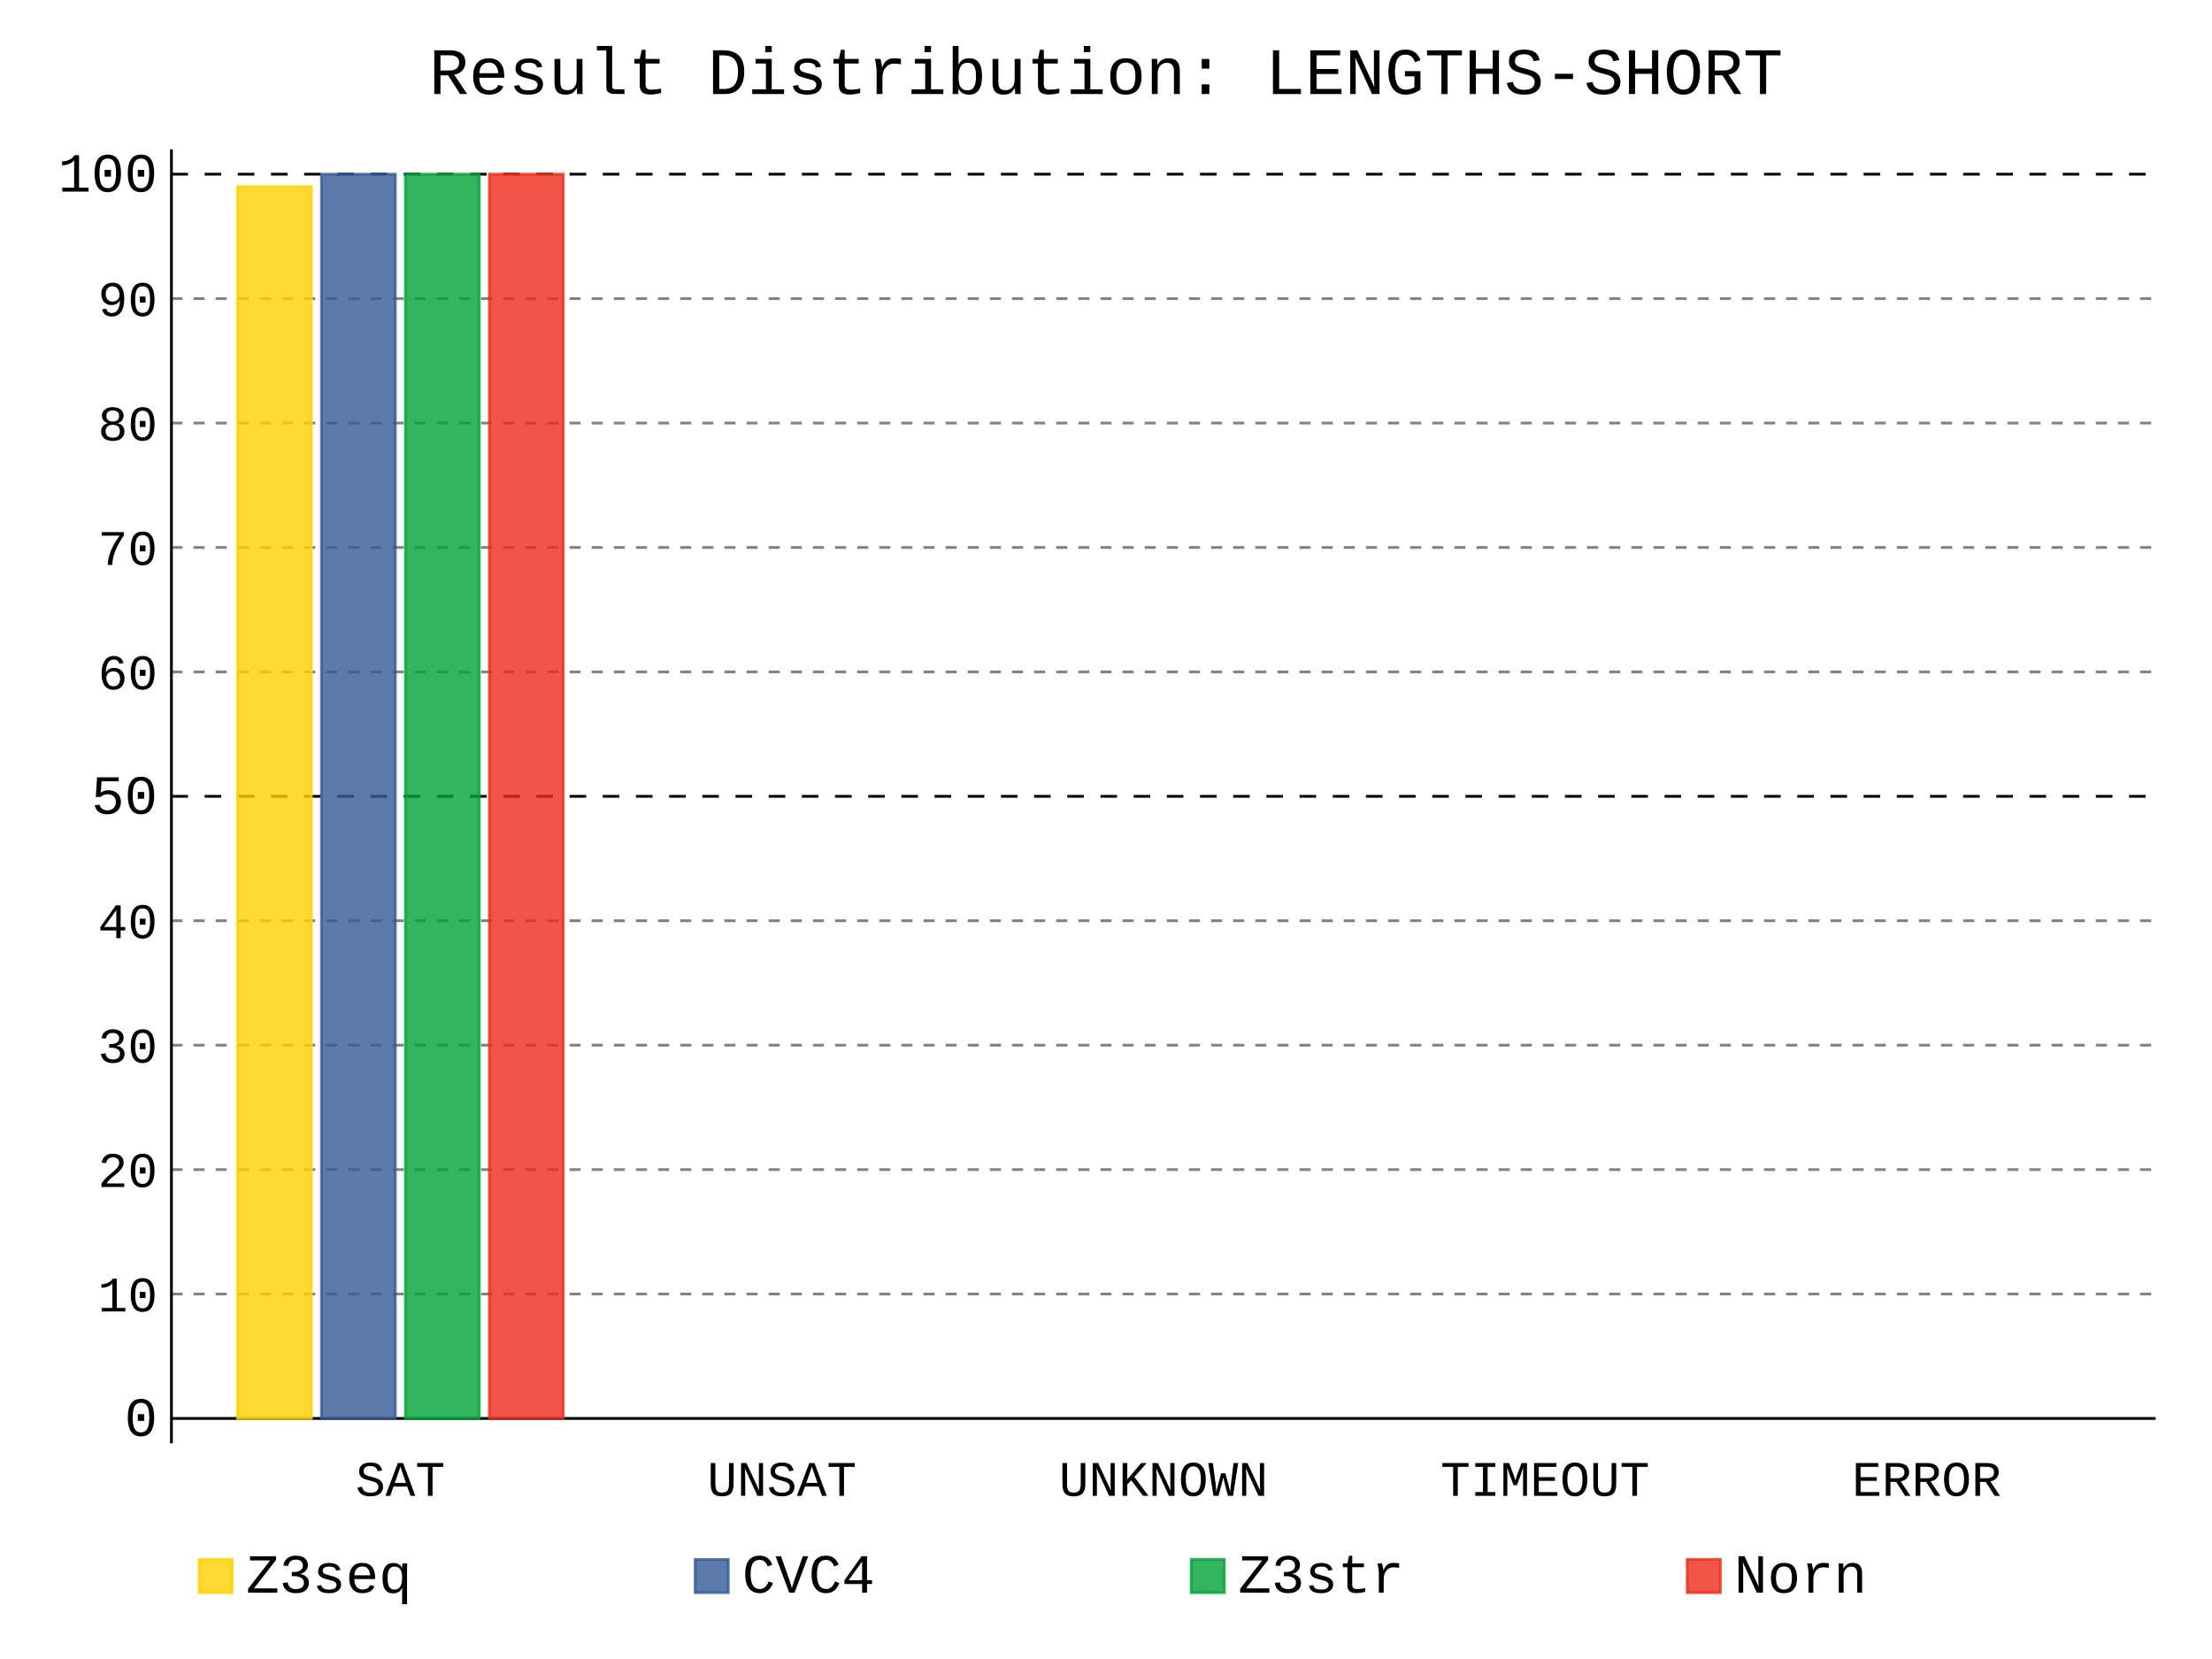
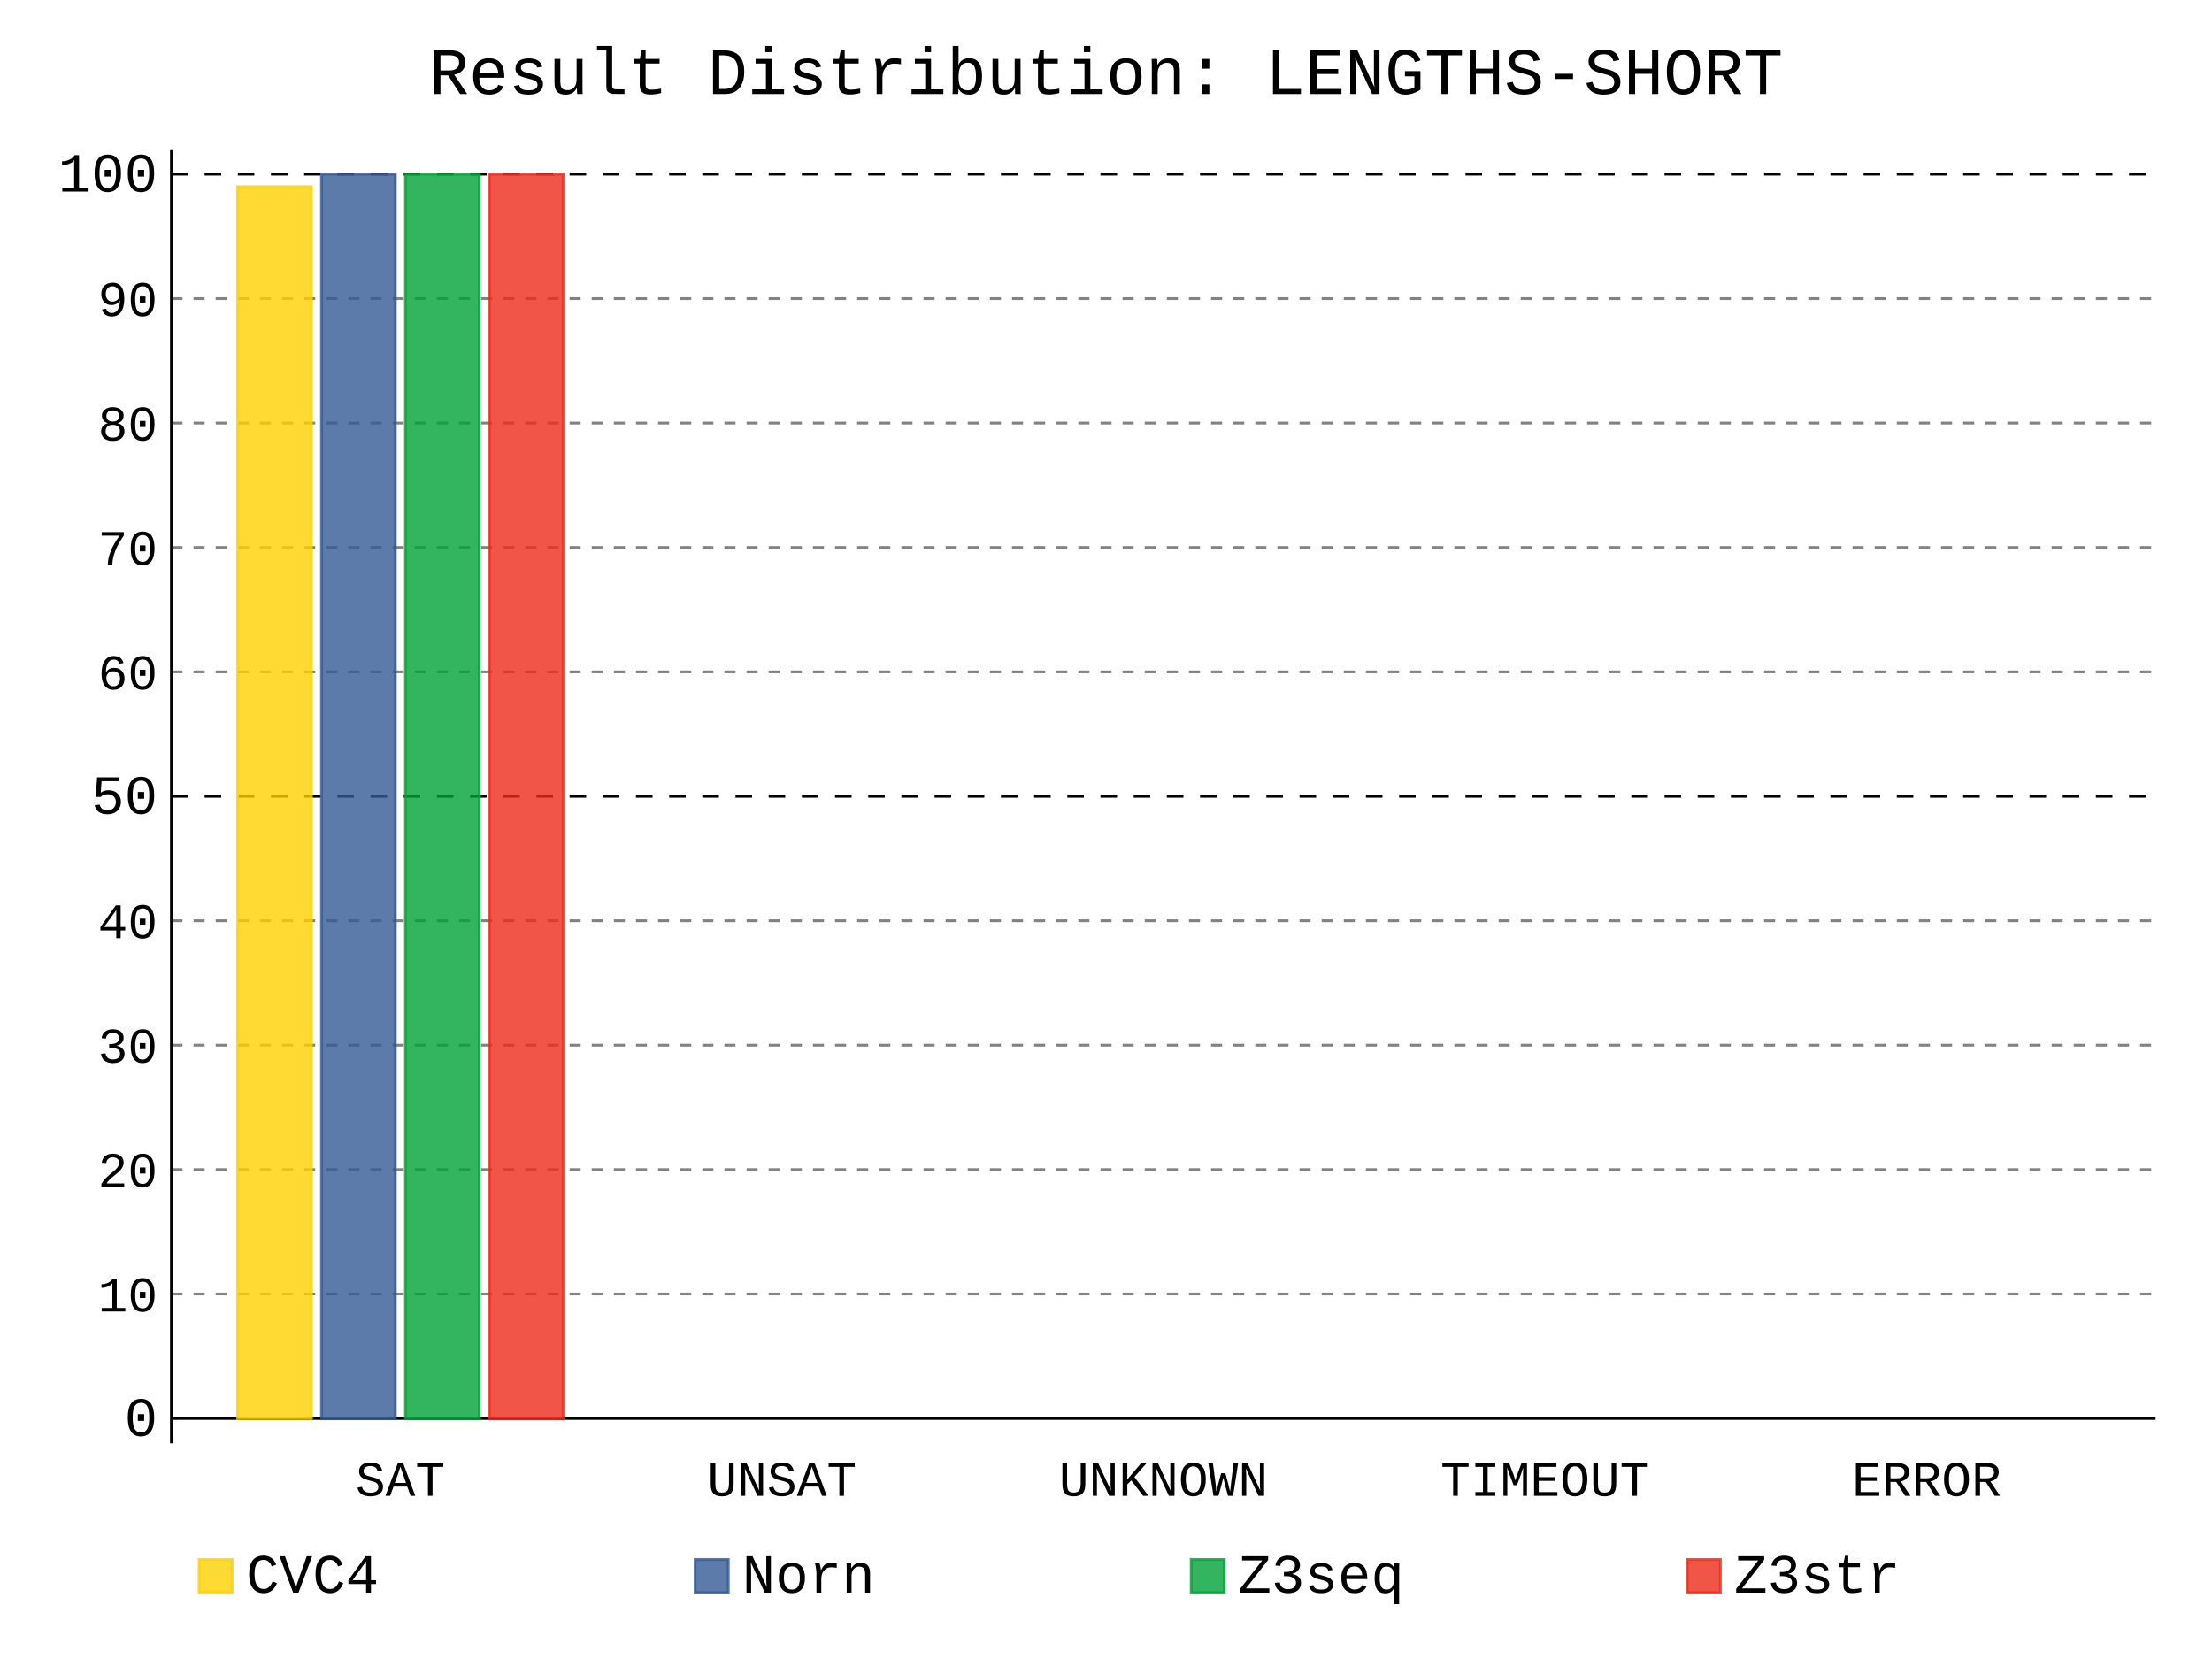
- <svg xmlns="http://www.w3.org/2000/svg" id="chart-cec4860d-81e6-4f32-8e4c-27eceed12d20" class="pygal-chart" viewBox="0 0 800 600">
+ <svg xmlns="http://www.w3.org/2000/svg" id="chart-b5eedb8e-4ccb-4ece-ad9d-0d8b23a9959e" class="pygal-chart" viewBox="0 0 800 600">
  <defs>
-     <style type="text/css">#chart-cec4860d-81e6-4f32-8e4c-27eceed12d20{-webkit-user-select:none;-webkit-font-smoothing:antialiased;font-family:Consolas,"Liberation Mono",Menlo,Courier,monospace}#chart-cec4860d-81e6-4f32-8e4c-27eceed12d20 .title{font-family:Consolas,"Liberation Mono",Menlo,Courier,monospace;font-size:24px}#chart-cec4860d-81e6-4f32-8e4c-27eceed12d20 .legends .legend text{font-family:Consolas,"Liberation Mono",Menlo,Courier,monospace;font-size:20px}#chart-cec4860d-81e6-4f32-8e4c-27eceed12d20 .axis text{font-family:Consolas,"Liberation Mono",Menlo,Courier,monospace;font-size:18px}#chart-cec4860d-81e6-4f32-8e4c-27eceed12d20 .axis text.major{font-family:Consolas,"Liberation Mono",Menlo,Courier,monospace;font-size:20px}#chart-cec4860d-81e6-4f32-8e4c-27eceed12d20 .text-overlay text.value{font-family:Consolas,"Liberation Mono",Menlo,Courier,monospace;font-size:22px}#chart-cec4860d-81e6-4f32-8e4c-27eceed12d20 .text-overlay text.label{font-family:Consolas,"Liberation Mono",Menlo,Courier,monospace;font-size:20px}#chart-cec4860d-81e6-4f32-8e4c-27eceed12d20 .tooltip{font-family:Consolas,"Liberation Mono",Menlo,Courier,monospace;font-size:20px}#chart-cec4860d-81e6-4f32-8e4c-27eceed12d20 text.no_data{font-family:Consolas,"Liberation Mono",Menlo,Courier,monospace;font-size:64px}
- #chart-cec4860d-81e6-4f32-8e4c-27eceed12d20{background-color:#FFFFFF}#chart-cec4860d-81e6-4f32-8e4c-27eceed12d20 path,#chart-cec4860d-81e6-4f32-8e4c-27eceed12d20 line,#chart-cec4860d-81e6-4f32-8e4c-27eceed12d20 rect,#chart-cec4860d-81e6-4f32-8e4c-27eceed12d20 circle{-webkit-transition:100ms;-moz-transition:100ms;transition:100ms}#chart-cec4860d-81e6-4f32-8e4c-27eceed12d20 .graph &gt; .background{fill:#FFFFFF}#chart-cec4860d-81e6-4f32-8e4c-27eceed12d20 .plot &gt; .background{fill:#FFFFFF}#chart-cec4860d-81e6-4f32-8e4c-27eceed12d20 .graph{fill:#000000}#chart-cec4860d-81e6-4f32-8e4c-27eceed12d20 text.no_data{fill:#000000}#chart-cec4860d-81e6-4f32-8e4c-27eceed12d20 .title{fill:#000000}#chart-cec4860d-81e6-4f32-8e4c-27eceed12d20 .legends .legend text{fill:#000000}#chart-cec4860d-81e6-4f32-8e4c-27eceed12d20 .legends .legend:hover text{fill:#000000}#chart-cec4860d-81e6-4f32-8e4c-27eceed12d20 .axis .line{stroke:#000000}#chart-cec4860d-81e6-4f32-8e4c-27eceed12d20 .axis .guide.line{stroke:#828282}#chart-cec4860d-81e6-4f32-8e4c-27eceed12d20 .axis .major.line{stroke:#000000}#chart-cec4860d-81e6-4f32-8e4c-27eceed12d20 .axis text.major{fill:#000000}#chart-cec4860d-81e6-4f32-8e4c-27eceed12d20 .axis.y .guides:hover .guide.line,#chart-cec4860d-81e6-4f32-8e4c-27eceed12d20 .line-graph .axis.x .guides:hover .guide.line,#chart-cec4860d-81e6-4f32-8e4c-27eceed12d20 .stackedline-graph .axis.x .guides:hover .guide.line,#chart-cec4860d-81e6-4f32-8e4c-27eceed12d20 .xy-graph .axis.x .guides:hover .guide.line{stroke:#000000}#chart-cec4860d-81e6-4f32-8e4c-27eceed12d20 .axis .guides:hover text{fill:#000000}#chart-cec4860d-81e6-4f32-8e4c-27eceed12d20 .reactive{fill-opacity:.8;stroke-opacity:.8}#chart-cec4860d-81e6-4f32-8e4c-27eceed12d20 .ci{stroke:#000000}#chart-cec4860d-81e6-4f32-8e4c-27eceed12d20 .reactive.active,#chart-cec4860d-81e6-4f32-8e4c-27eceed12d20 .active .reactive{fill-opacity:.9;stroke-opacity:.9;stroke-width:4}#chart-cec4860d-81e6-4f32-8e4c-27eceed12d20 .ci .reactive.active{stroke-width:1.5}#chart-cec4860d-81e6-4f32-8e4c-27eceed12d20 .series text{fill:#000000}#chart-cec4860d-81e6-4f32-8e4c-27eceed12d20 .tooltip rect{fill:#FFFFFF;stroke:#000000;-webkit-transition:opacity 100ms;-moz-transition:opacity 100ms;transition:opacity 100ms}#chart-cec4860d-81e6-4f32-8e4c-27eceed12d20 .tooltip .label{fill:#000000}#chart-cec4860d-81e6-4f32-8e4c-27eceed12d20 .tooltip .label{fill:#000000}#chart-cec4860d-81e6-4f32-8e4c-27eceed12d20 .tooltip .legend{font-size:.8em;fill:#828282}#chart-cec4860d-81e6-4f32-8e4c-27eceed12d20 .tooltip .x_label{font-size:.6em;fill:#000000}#chart-cec4860d-81e6-4f32-8e4c-27eceed12d20 .tooltip .xlink{font-size:.5em;text-decoration:underline}#chart-cec4860d-81e6-4f32-8e4c-27eceed12d20 .tooltip .value{font-size:1.5em}#chart-cec4860d-81e6-4f32-8e4c-27eceed12d20 .bound{font-size:.5em}#chart-cec4860d-81e6-4f32-8e4c-27eceed12d20 .max-value{font-size:.75em;fill:#828282}#chart-cec4860d-81e6-4f32-8e4c-27eceed12d20 .map-element{fill:#FFFFFF;stroke:#828282 !important}#chart-cec4860d-81e6-4f32-8e4c-27eceed12d20 .map-element .reactive{fill-opacity:inherit;stroke-opacity:inherit}#chart-cec4860d-81e6-4f32-8e4c-27eceed12d20 .color-0,#chart-cec4860d-81e6-4f32-8e4c-27eceed12d20 .color-0 a:visited{stroke:#FFD000;fill:#FFD000}#chart-cec4860d-81e6-4f32-8e4c-27eceed12d20 .color-1,#chart-cec4860d-81e6-4f32-8e4c-27eceed12d20 .color-1 a:visited{stroke:#345995;fill:#345995}#chart-cec4860d-81e6-4f32-8e4c-27eceed12d20 .color-2,#chart-cec4860d-81e6-4f32-8e4c-27eceed12d20 .color-2 a:visited{stroke:#01A337;fill:#01A337}#chart-cec4860d-81e6-4f32-8e4c-27eceed12d20 .color-3,#chart-cec4860d-81e6-4f32-8e4c-27eceed12d20 .color-3 a:visited{stroke:#ED2B1A;fill:#ED2B1A}#chart-cec4860d-81e6-4f32-8e4c-27eceed12d20 .text-overlay .color-0 text{fill:black}#chart-cec4860d-81e6-4f32-8e4c-27eceed12d20 .text-overlay .color-1 text{fill:black}#chart-cec4860d-81e6-4f32-8e4c-27eceed12d20 .text-overlay .color-2 text{fill:black}#chart-cec4860d-81e6-4f32-8e4c-27eceed12d20 .text-overlay .color-3 text{fill:black}
- #chart-cec4860d-81e6-4f32-8e4c-27eceed12d20 text.no_data{text-anchor:middle}#chart-cec4860d-81e6-4f32-8e4c-27eceed12d20 .guide.line{fill:none}#chart-cec4860d-81e6-4f32-8e4c-27eceed12d20 .centered{text-anchor:middle}#chart-cec4860d-81e6-4f32-8e4c-27eceed12d20 .title{text-anchor:middle}#chart-cec4860d-81e6-4f32-8e4c-27eceed12d20 .legends .legend text{fill-opacity:1}#chart-cec4860d-81e6-4f32-8e4c-27eceed12d20 .axis.x text{text-anchor:middle}#chart-cec4860d-81e6-4f32-8e4c-27eceed12d20 .axis.x:not(.web) text[transform]{text-anchor:start}#chart-cec4860d-81e6-4f32-8e4c-27eceed12d20 .axis.x:not(.web) text[transform].backwards{text-anchor:end}#chart-cec4860d-81e6-4f32-8e4c-27eceed12d20 .axis.y text{text-anchor:end}#chart-cec4860d-81e6-4f32-8e4c-27eceed12d20 .axis.y text[transform].backwards{text-anchor:start}#chart-cec4860d-81e6-4f32-8e4c-27eceed12d20 .axis.y2 text{text-anchor:start}#chart-cec4860d-81e6-4f32-8e4c-27eceed12d20 .axis.y2 text[transform].backwards{text-anchor:end}#chart-cec4860d-81e6-4f32-8e4c-27eceed12d20 .axis .guide.line{stroke-dasharray:4,4}#chart-cec4860d-81e6-4f32-8e4c-27eceed12d20 .axis .major.guide.line{stroke-dasharray:6,6}#chart-cec4860d-81e6-4f32-8e4c-27eceed12d20 .horizontal .axis.y .guide.line,#chart-cec4860d-81e6-4f32-8e4c-27eceed12d20 .horizontal .axis.y2 .guide.line,#chart-cec4860d-81e6-4f32-8e4c-27eceed12d20 .vertical .axis.x .guide.line{opacity:0}#chart-cec4860d-81e6-4f32-8e4c-27eceed12d20 .horizontal .axis.always_show .guide.line,#chart-cec4860d-81e6-4f32-8e4c-27eceed12d20 .vertical .axis.always_show .guide.line{opacity:1 !important}#chart-cec4860d-81e6-4f32-8e4c-27eceed12d20 .axis.y .guides:hover .guide.line,#chart-cec4860d-81e6-4f32-8e4c-27eceed12d20 .axis.y2 .guides:hover .guide.line,#chart-cec4860d-81e6-4f32-8e4c-27eceed12d20 .axis.x .guides:hover .guide.line{opacity:1}#chart-cec4860d-81e6-4f32-8e4c-27eceed12d20 .axis .guides:hover text{opacity:1}#chart-cec4860d-81e6-4f32-8e4c-27eceed12d20 .nofill{fill:none}#chart-cec4860d-81e6-4f32-8e4c-27eceed12d20 .subtle-fill{fill-opacity:.2}#chart-cec4860d-81e6-4f32-8e4c-27eceed12d20 .dot{stroke-width:1px;fill-opacity:1}#chart-cec4860d-81e6-4f32-8e4c-27eceed12d20 .dot.active{stroke-width:5px}#chart-cec4860d-81e6-4f32-8e4c-27eceed12d20 .dot.negative{fill:transparent}#chart-cec4860d-81e6-4f32-8e4c-27eceed12d20 text,#chart-cec4860d-81e6-4f32-8e4c-27eceed12d20 tspan{stroke:none !important}#chart-cec4860d-81e6-4f32-8e4c-27eceed12d20 .series text.active{opacity:1}#chart-cec4860d-81e6-4f32-8e4c-27eceed12d20 .tooltip rect{fill-opacity:.95;stroke-width:.5}#chart-cec4860d-81e6-4f32-8e4c-27eceed12d20 .tooltip text{fill-opacity:1}#chart-cec4860d-81e6-4f32-8e4c-27eceed12d20 .showable{visibility:hidden}#chart-cec4860d-81e6-4f32-8e4c-27eceed12d20 .showable.shown{visibility:visible}#chart-cec4860d-81e6-4f32-8e4c-27eceed12d20 .gauge-background{fill:rgba(229,229,229,1);stroke:none}#chart-cec4860d-81e6-4f32-8e4c-27eceed12d20 .bg-lines{stroke:#FFFFFF;stroke-width:2px}</style>
+     <style type="text/css">#chart-b5eedb8e-4ccb-4ece-ad9d-0d8b23a9959e{-webkit-user-select:none;-webkit-font-smoothing:antialiased;font-family:Consolas,"Liberation Mono",Menlo,Courier,monospace}#chart-b5eedb8e-4ccb-4ece-ad9d-0d8b23a9959e .title{font-family:Consolas,"Liberation Mono",Menlo,Courier,monospace;font-size:24px}#chart-b5eedb8e-4ccb-4ece-ad9d-0d8b23a9959e .legends .legend text{font-family:Consolas,"Liberation Mono",Menlo,Courier,monospace;font-size:20px}#chart-b5eedb8e-4ccb-4ece-ad9d-0d8b23a9959e .axis text{font-family:Consolas,"Liberation Mono",Menlo,Courier,monospace;font-size:18px}#chart-b5eedb8e-4ccb-4ece-ad9d-0d8b23a9959e .axis text.major{font-family:Consolas,"Liberation Mono",Menlo,Courier,monospace;font-size:20px}#chart-b5eedb8e-4ccb-4ece-ad9d-0d8b23a9959e .text-overlay text.value{font-family:Consolas,"Liberation Mono",Menlo,Courier,monospace;font-size:22px}#chart-b5eedb8e-4ccb-4ece-ad9d-0d8b23a9959e .text-overlay text.label{font-family:Consolas,"Liberation Mono",Menlo,Courier,monospace;font-size:20px}#chart-b5eedb8e-4ccb-4ece-ad9d-0d8b23a9959e .tooltip{font-family:Consolas,"Liberation Mono",Menlo,Courier,monospace;font-size:20px}#chart-b5eedb8e-4ccb-4ece-ad9d-0d8b23a9959e text.no_data{font-family:Consolas,"Liberation Mono",Menlo,Courier,monospace;font-size:64px}
+ #chart-b5eedb8e-4ccb-4ece-ad9d-0d8b23a9959e{background-color:#FFFFFF}#chart-b5eedb8e-4ccb-4ece-ad9d-0d8b23a9959e path,#chart-b5eedb8e-4ccb-4ece-ad9d-0d8b23a9959e line,#chart-b5eedb8e-4ccb-4ece-ad9d-0d8b23a9959e rect,#chart-b5eedb8e-4ccb-4ece-ad9d-0d8b23a9959e circle{-webkit-transition:100ms;-moz-transition:100ms;transition:100ms}#chart-b5eedb8e-4ccb-4ece-ad9d-0d8b23a9959e .graph &gt; .background{fill:#FFFFFF}#chart-b5eedb8e-4ccb-4ece-ad9d-0d8b23a9959e .plot &gt; .background{fill:#FFFFFF}#chart-b5eedb8e-4ccb-4ece-ad9d-0d8b23a9959e .graph{fill:#000000}#chart-b5eedb8e-4ccb-4ece-ad9d-0d8b23a9959e text.no_data{fill:#000000}#chart-b5eedb8e-4ccb-4ece-ad9d-0d8b23a9959e .title{fill:#000000}#chart-b5eedb8e-4ccb-4ece-ad9d-0d8b23a9959e .legends .legend text{fill:#000000}#chart-b5eedb8e-4ccb-4ece-ad9d-0d8b23a9959e .legends .legend:hover text{fill:#000000}#chart-b5eedb8e-4ccb-4ece-ad9d-0d8b23a9959e .axis .line{stroke:#000000}#chart-b5eedb8e-4ccb-4ece-ad9d-0d8b23a9959e .axis .guide.line{stroke:#828282}#chart-b5eedb8e-4ccb-4ece-ad9d-0d8b23a9959e .axis .major.line{stroke:#000000}#chart-b5eedb8e-4ccb-4ece-ad9d-0d8b23a9959e .axis text.major{fill:#000000}#chart-b5eedb8e-4ccb-4ece-ad9d-0d8b23a9959e .axis.y .guides:hover .guide.line,#chart-b5eedb8e-4ccb-4ece-ad9d-0d8b23a9959e .line-graph .axis.x .guides:hover .guide.line,#chart-b5eedb8e-4ccb-4ece-ad9d-0d8b23a9959e .stackedline-graph .axis.x .guides:hover .guide.line,#chart-b5eedb8e-4ccb-4ece-ad9d-0d8b23a9959e .xy-graph .axis.x .guides:hover .guide.line{stroke:#000000}#chart-b5eedb8e-4ccb-4ece-ad9d-0d8b23a9959e .axis .guides:hover text{fill:#000000}#chart-b5eedb8e-4ccb-4ece-ad9d-0d8b23a9959e .reactive{fill-opacity:.8;stroke-opacity:.8}#chart-b5eedb8e-4ccb-4ece-ad9d-0d8b23a9959e .ci{stroke:#000000}#chart-b5eedb8e-4ccb-4ece-ad9d-0d8b23a9959e .reactive.active,#chart-b5eedb8e-4ccb-4ece-ad9d-0d8b23a9959e .active .reactive{fill-opacity:.9;stroke-opacity:.9;stroke-width:4}#chart-b5eedb8e-4ccb-4ece-ad9d-0d8b23a9959e .ci .reactive.active{stroke-width:1.5}#chart-b5eedb8e-4ccb-4ece-ad9d-0d8b23a9959e .series text{fill:#000000}#chart-b5eedb8e-4ccb-4ece-ad9d-0d8b23a9959e .tooltip rect{fill:#FFFFFF;stroke:#000000;-webkit-transition:opacity 100ms;-moz-transition:opacity 100ms;transition:opacity 100ms}#chart-b5eedb8e-4ccb-4ece-ad9d-0d8b23a9959e .tooltip .label{fill:#000000}#chart-b5eedb8e-4ccb-4ece-ad9d-0d8b23a9959e .tooltip .label{fill:#000000}#chart-b5eedb8e-4ccb-4ece-ad9d-0d8b23a9959e .tooltip .legend{font-size:.8em;fill:#828282}#chart-b5eedb8e-4ccb-4ece-ad9d-0d8b23a9959e .tooltip .x_label{font-size:.6em;fill:#000000}#chart-b5eedb8e-4ccb-4ece-ad9d-0d8b23a9959e .tooltip .xlink{font-size:.5em;text-decoration:underline}#chart-b5eedb8e-4ccb-4ece-ad9d-0d8b23a9959e .tooltip .value{font-size:1.5em}#chart-b5eedb8e-4ccb-4ece-ad9d-0d8b23a9959e .bound{font-size:.5em}#chart-b5eedb8e-4ccb-4ece-ad9d-0d8b23a9959e .max-value{font-size:.75em;fill:#828282}#chart-b5eedb8e-4ccb-4ece-ad9d-0d8b23a9959e .map-element{fill:#FFFFFF;stroke:#828282 !important}#chart-b5eedb8e-4ccb-4ece-ad9d-0d8b23a9959e .map-element .reactive{fill-opacity:inherit;stroke-opacity:inherit}#chart-b5eedb8e-4ccb-4ece-ad9d-0d8b23a9959e .color-0,#chart-b5eedb8e-4ccb-4ece-ad9d-0d8b23a9959e .color-0 a:visited{stroke:#FFD000;fill:#FFD000}#chart-b5eedb8e-4ccb-4ece-ad9d-0d8b23a9959e .color-1,#chart-b5eedb8e-4ccb-4ece-ad9d-0d8b23a9959e .color-1 a:visited{stroke:#345995;fill:#345995}#chart-b5eedb8e-4ccb-4ece-ad9d-0d8b23a9959e .color-2,#chart-b5eedb8e-4ccb-4ece-ad9d-0d8b23a9959e .color-2 a:visited{stroke:#01A337;fill:#01A337}#chart-b5eedb8e-4ccb-4ece-ad9d-0d8b23a9959e .color-3,#chart-b5eedb8e-4ccb-4ece-ad9d-0d8b23a9959e .color-3 a:visited{stroke:#ED2B1A;fill:#ED2B1A}#chart-b5eedb8e-4ccb-4ece-ad9d-0d8b23a9959e .text-overlay .color-0 text{fill:black}#chart-b5eedb8e-4ccb-4ece-ad9d-0d8b23a9959e .text-overlay .color-1 text{fill:black}#chart-b5eedb8e-4ccb-4ece-ad9d-0d8b23a9959e .text-overlay .color-2 text{fill:black}#chart-b5eedb8e-4ccb-4ece-ad9d-0d8b23a9959e .text-overlay .color-3 text{fill:black}
+ #chart-b5eedb8e-4ccb-4ece-ad9d-0d8b23a9959e text.no_data{text-anchor:middle}#chart-b5eedb8e-4ccb-4ece-ad9d-0d8b23a9959e .guide.line{fill:none}#chart-b5eedb8e-4ccb-4ece-ad9d-0d8b23a9959e .centered{text-anchor:middle}#chart-b5eedb8e-4ccb-4ece-ad9d-0d8b23a9959e .title{text-anchor:middle}#chart-b5eedb8e-4ccb-4ece-ad9d-0d8b23a9959e .legends .legend text{fill-opacity:1}#chart-b5eedb8e-4ccb-4ece-ad9d-0d8b23a9959e .axis.x text{text-anchor:middle}#chart-b5eedb8e-4ccb-4ece-ad9d-0d8b23a9959e .axis.x:not(.web) text[transform]{text-anchor:start}#chart-b5eedb8e-4ccb-4ece-ad9d-0d8b23a9959e .axis.x:not(.web) text[transform].backwards{text-anchor:end}#chart-b5eedb8e-4ccb-4ece-ad9d-0d8b23a9959e .axis.y text{text-anchor:end}#chart-b5eedb8e-4ccb-4ece-ad9d-0d8b23a9959e .axis.y text[transform].backwards{text-anchor:start}#chart-b5eedb8e-4ccb-4ece-ad9d-0d8b23a9959e .axis.y2 text{text-anchor:start}#chart-b5eedb8e-4ccb-4ece-ad9d-0d8b23a9959e .axis.y2 text[transform].backwards{text-anchor:end}#chart-b5eedb8e-4ccb-4ece-ad9d-0d8b23a9959e .axis .guide.line{stroke-dasharray:4,4}#chart-b5eedb8e-4ccb-4ece-ad9d-0d8b23a9959e .axis .major.guide.line{stroke-dasharray:6,6}#chart-b5eedb8e-4ccb-4ece-ad9d-0d8b23a9959e .horizontal .axis.y .guide.line,#chart-b5eedb8e-4ccb-4ece-ad9d-0d8b23a9959e .horizontal .axis.y2 .guide.line,#chart-b5eedb8e-4ccb-4ece-ad9d-0d8b23a9959e .vertical .axis.x .guide.line{opacity:0}#chart-b5eedb8e-4ccb-4ece-ad9d-0d8b23a9959e .horizontal .axis.always_show .guide.line,#chart-b5eedb8e-4ccb-4ece-ad9d-0d8b23a9959e .vertical .axis.always_show .guide.line{opacity:1 !important}#chart-b5eedb8e-4ccb-4ece-ad9d-0d8b23a9959e .axis.y .guides:hover .guide.line,#chart-b5eedb8e-4ccb-4ece-ad9d-0d8b23a9959e .axis.y2 .guides:hover .guide.line,#chart-b5eedb8e-4ccb-4ece-ad9d-0d8b23a9959e .axis.x .guides:hover .guide.line{opacity:1}#chart-b5eedb8e-4ccb-4ece-ad9d-0d8b23a9959e .axis .guides:hover text{opacity:1}#chart-b5eedb8e-4ccb-4ece-ad9d-0d8b23a9959e .nofill{fill:none}#chart-b5eedb8e-4ccb-4ece-ad9d-0d8b23a9959e .subtle-fill{fill-opacity:.2}#chart-b5eedb8e-4ccb-4ece-ad9d-0d8b23a9959e .dot{stroke-width:1px;fill-opacity:1}#chart-b5eedb8e-4ccb-4ece-ad9d-0d8b23a9959e .dot.active{stroke-width:5px}#chart-b5eedb8e-4ccb-4ece-ad9d-0d8b23a9959e .dot.negative{fill:transparent}#chart-b5eedb8e-4ccb-4ece-ad9d-0d8b23a9959e text,#chart-b5eedb8e-4ccb-4ece-ad9d-0d8b23a9959e tspan{stroke:none !important}#chart-b5eedb8e-4ccb-4ece-ad9d-0d8b23a9959e .series text.active{opacity:1}#chart-b5eedb8e-4ccb-4ece-ad9d-0d8b23a9959e .tooltip rect{fill-opacity:.95;stroke-width:.5}#chart-b5eedb8e-4ccb-4ece-ad9d-0d8b23a9959e .tooltip text{fill-opacity:1}#chart-b5eedb8e-4ccb-4ece-ad9d-0d8b23a9959e .showable{visibility:hidden}#chart-b5eedb8e-4ccb-4ece-ad9d-0d8b23a9959e .showable.shown{visibility:visible}#chart-b5eedb8e-4ccb-4ece-ad9d-0d8b23a9959e .gauge-background{fill:rgba(229,229,229,1);stroke:none}#chart-b5eedb8e-4ccb-4ece-ad9d-0d8b23a9959e .bg-lines{stroke:#FFFFFF;stroke-width:2px}</style>
  </defs>
  <g class="graph bar-graph vertical">
    <rect class="background" height="600" width="800" x="0" y="0" />
    <g class="plot" transform="translate(62, 54)">
      <rect class="background" height="468.0" width="717.6" x="0" y="0" />
      <g class="axis y always_show">
        <g class="guides">
          <path class="axis major line" d="M0 459 h717.6" />
          <text class="major" x="-5" y="465.3">0</text>
        </g>
        <g class="guides">
          <path class="guide line" d="M0 414 h717.6" />
          <text class="" x="-5" y="420.3">10</text>
        </g>
        <g class="guides">
          <path class="guide line" d="M0 369 h717.6" />
          <text class="" x="-5" y="375.3">20</text>
        </g>
        <g class="guides">
          <path class="guide line" d="M0 324 h717.6" />
          <text class="" x="-5" y="330.3">30</text>
        </g>
        <g class="guides">
          <path class="guide line" d="M0 279 h717.6" />
          <text class="" x="-5" y="285.3">40</text>
        </g>
        <g class="guides">
          <path class="major guide line" d="M0 234 h717.6" />
          <text class="major" x="-5" y="240.3">50</text>
        </g>
        <g class="guides">
          <path class="guide line" d="M0 189 h717.6" />
          <text class="" x="-5" y="195.3">60</text>
        </g>
        <g class="guides">
          <path class="guide line" d="M0 144 h717.6" />
          <text class="" x="-5" y="150.3">70</text>
        </g>
        <g class="guides">
          <path class="guide line" d="M0 99 h717.6" />
          <text class="" x="-5" y="105.3">80</text>
        </g>
        <g class="guides">
          <path class="guide line" d="M0 54 h717.6" />
          <text class="" x="-5" y="60.3">90</text>
        </g>
        <g class="guides">
          <path class="major guide line" d="M0 9 h717.6" />
          <text class="major" x="-5" y="15.3">100</text>
        </g>
      </g>
      <g class="axis x">
        <path class="line" d="M0 0 v468" />
        <g class="guides">
          <path class="guide line" d="M82.8 0 v468" />
          <text class="" x="82.8" y="487.0">SAT</text>
        </g>
        <g class="guides">
          <path class="guide line" d="M220.8 0 v468" />
          <text class="" x="220.8" y="487.0">UNSAT</text>
        </g>
        <g class="guides">
          <path class="guide line" d="M358.8 0 v468" />
          <text class="" x="358.8" y="487.0">UNKNOWN</text>
        </g>
        <g class="guides">
          <path class="guide line" d="M496.8 0 v468" />
          <text class="" x="496.8" y="487.0">TIMEOUT</text>
        </g>
        <g class="guides">
          <path class="guide line" d="M634.8 0 v468" />
          <text class="" x="634.8" y="487.0">ERROR</text>
        </g>
      </g>
      <g class="series serie-0 color-0">
        <g class="bars">
          <g class="bar">
            <rect class="rect reactive tooltip-trigger" height="445.5" rx="0" ry="0" width="26.717" x="23.902" y="13.5" />
          </g>
          <g class="bar">
            <rect class="rect reactive tooltip-trigger" height="0.0" rx="0" ry="0" width="26.717" x="161.902" y="459.0" />
          </g>
          <g class="bar">
            <rect class="rect reactive tooltip-trigger" height="0.0" rx="0" ry="0" width="26.717" x="299.902" y="459.0" />
          </g>
          <g class="bar">
            <rect class="rect reactive tooltip-trigger" height="0.0" rx="0" ry="0" width="26.717" x="437.902" y="459.0" />
          </g>
          <g class="bar">
            <rect class="rect reactive tooltip-trigger" height="0.0" rx="0" ry="0" width="26.717" x="575.902" y="459.0" />
          </g>
        </g>
      </g>
      <g class="series serie-1 color-1">
        <g class="bars">
          <g class="bar">
            <rect class="rect reactive tooltip-trigger" height="450.0" rx="0" ry="0" width="26.717" x="54.262" y="9.0" />
          </g>
          <g class="bar">
            <rect class="rect reactive tooltip-trigger" height="0.0" rx="0" ry="0" width="26.717" x="192.262" y="459.0" />
          </g>
          <g class="bar">
            <rect class="rect reactive tooltip-trigger" height="0.0" rx="0" ry="0" width="26.717" x="330.262" y="459.0" />
          </g>
          <g class="bar">
            <rect class="rect reactive tooltip-trigger" height="0.0" rx="0" ry="0" width="26.717" x="468.262" y="459.0" />
          </g>
          <g class="bar">
            <rect class="rect reactive tooltip-trigger" height="0.0" rx="0" ry="0" width="26.717" x="606.262" y="459.0" />
          </g>
        </g>
      </g>
      <g class="series serie-2 color-2">
        <g class="bars">
          <g class="bar">
            <rect class="rect reactive tooltip-trigger" height="450.0" rx="0" ry="0" width="26.717" x="84.622" y="9.0" />
          </g>
          <g class="bar">
            <rect class="rect reactive tooltip-trigger" height="0.0" rx="0" ry="0" width="26.717" x="222.622" y="459.0" />
          </g>
          <g class="bar">
            <rect class="rect reactive tooltip-trigger" height="0.0" rx="0" ry="0" width="26.717" x="360.622" y="459.0" />
          </g>
          <g class="bar">
            <rect class="rect reactive tooltip-trigger" height="0.0" rx="0" ry="0" width="26.717" x="498.622" y="459.0" />
          </g>
          <g class="bar">
            <rect class="rect reactive tooltip-trigger" height="0.0" rx="0" ry="0" width="26.717" x="636.622" y="459.0" />
          </g>
        </g>
      </g>
      <g class="series serie-3 color-3">
        <g class="bars">
          <g class="bar">
            <rect class="rect reactive tooltip-trigger" height="450.0" rx="0" ry="0" width="26.717" x="114.982" y="9.0" />
          </g>
          <g class="bar">
            <rect class="rect reactive tooltip-trigger" height="0.0" rx="0" ry="0" width="26.717" x="252.982" y="459.0" />
          </g>
          <g class="bar">
            <rect class="rect reactive tooltip-trigger" height="0.0" rx="0" ry="0" width="26.717" x="390.982" y="459.0" />
          </g>
          <g class="bar">
            <rect class="rect reactive tooltip-trigger" height="0.0" rx="0" ry="0" width="26.717" x="528.982" y="459.0" />
          </g>
          <g class="bar">
            <rect class="rect reactive tooltip-trigger" height="0.0" rx="0" ry="0" width="26.717" x="666.982" y="459.0" />
          </g>
        </g>
      </g>
    </g>
    <g class="titles">
      <text class="title plot_title" x="400.0" y="34">Result Distribution: LENGTHS-SHORT</text>
    </g>
    <g class="plot overlay" transform="translate(62, 54)">
      <g class="series serie-0 color-0" />
      <g class="series serie-1 color-1" />
      <g class="series serie-2 color-2" />
      <g class="series serie-3 color-3" />
    </g>
    <g class="plot text-overlay" transform="translate(62, 54)">
      <g class="series serie-0 color-0" />
      <g class="series serie-1 color-1" />
      <g class="series serie-2 color-2" />
      <g class="series serie-3 color-3" />
    </g>
    <g class="plot tooltip-overlay" transform="translate(62, 54)">
      <g class="tooltip" style="opacity: 0" transform="translate(0 0)">
        <rect class="tooltip-box" height="0" rx="10" ry="10" width="0" />
        <g class="text" />
      </g>
    </g>
    <g class="legends" transform="translate(72, 560)">
      <g class="legend reactive activate-serie" id="activate-serie-0">
        <rect class="color-0 reactive" height="12" width="12" x="0.0" y="4.0" />
-         <text x="17.0" y="16.0">Z3seq</text>
+         <text x="17.0" y="16.0">CVC4</text>
      </g>
      <g class="legend reactive activate-serie" id="activate-serie-1">
        <rect class="color-1 reactive" height="12" width="12" x="179.4" y="4.0" />
-         <text x="196.4" y="16.0">CVC4</text>
+         <text x="196.4" y="16.0">Norn</text>
      </g>
      <g class="legend reactive activate-serie" id="activate-serie-2">
        <rect class="color-2 reactive" height="12" width="12" x="358.8" y="4.0" />
-         <text x="375.8" y="16.0">Z3str</text>
+         <text x="375.8" y="16.0">Z3seq</text>
      </g>
      <g class="legend reactive activate-serie" id="activate-serie-3">
        <rect class="color-3 reactive" height="12" width="12" x="538.2" y="4.0" />
-         <text x="555.2" y="16.0">Norn</text>
+         <text x="555.2" y="16.0">Z3str</text>
      </g>
    </g>
  </g>
</svg>
